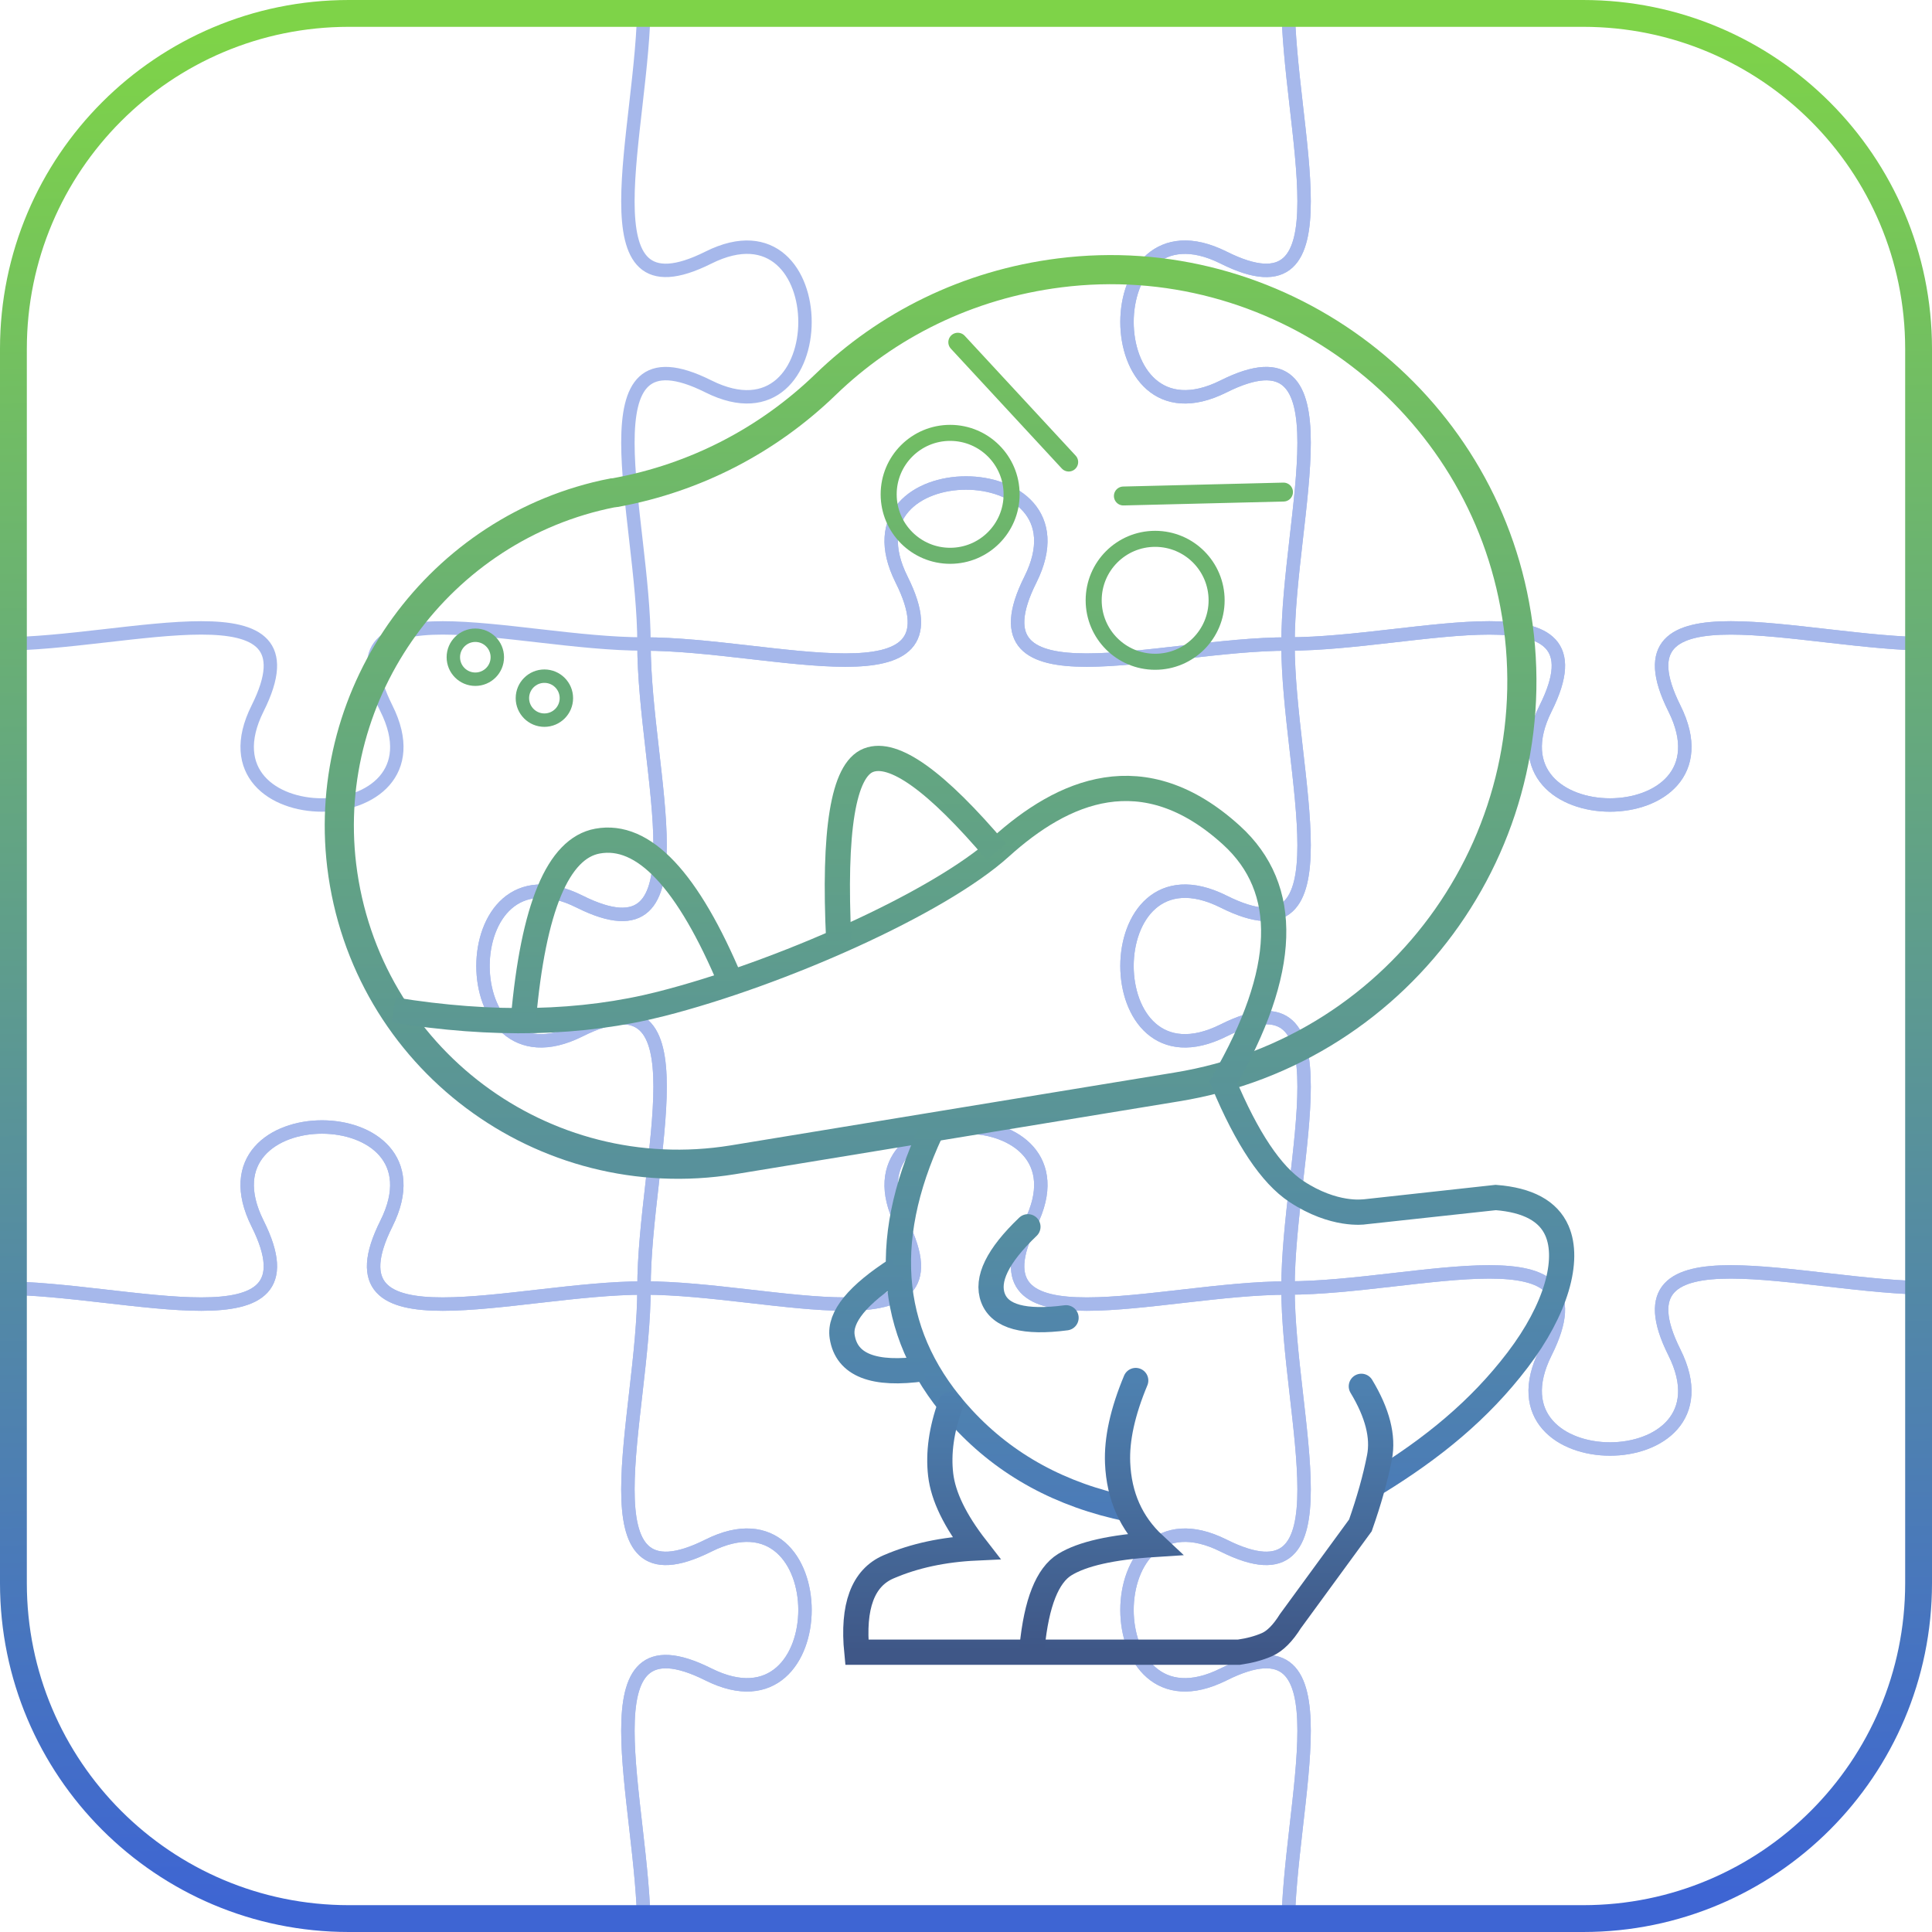
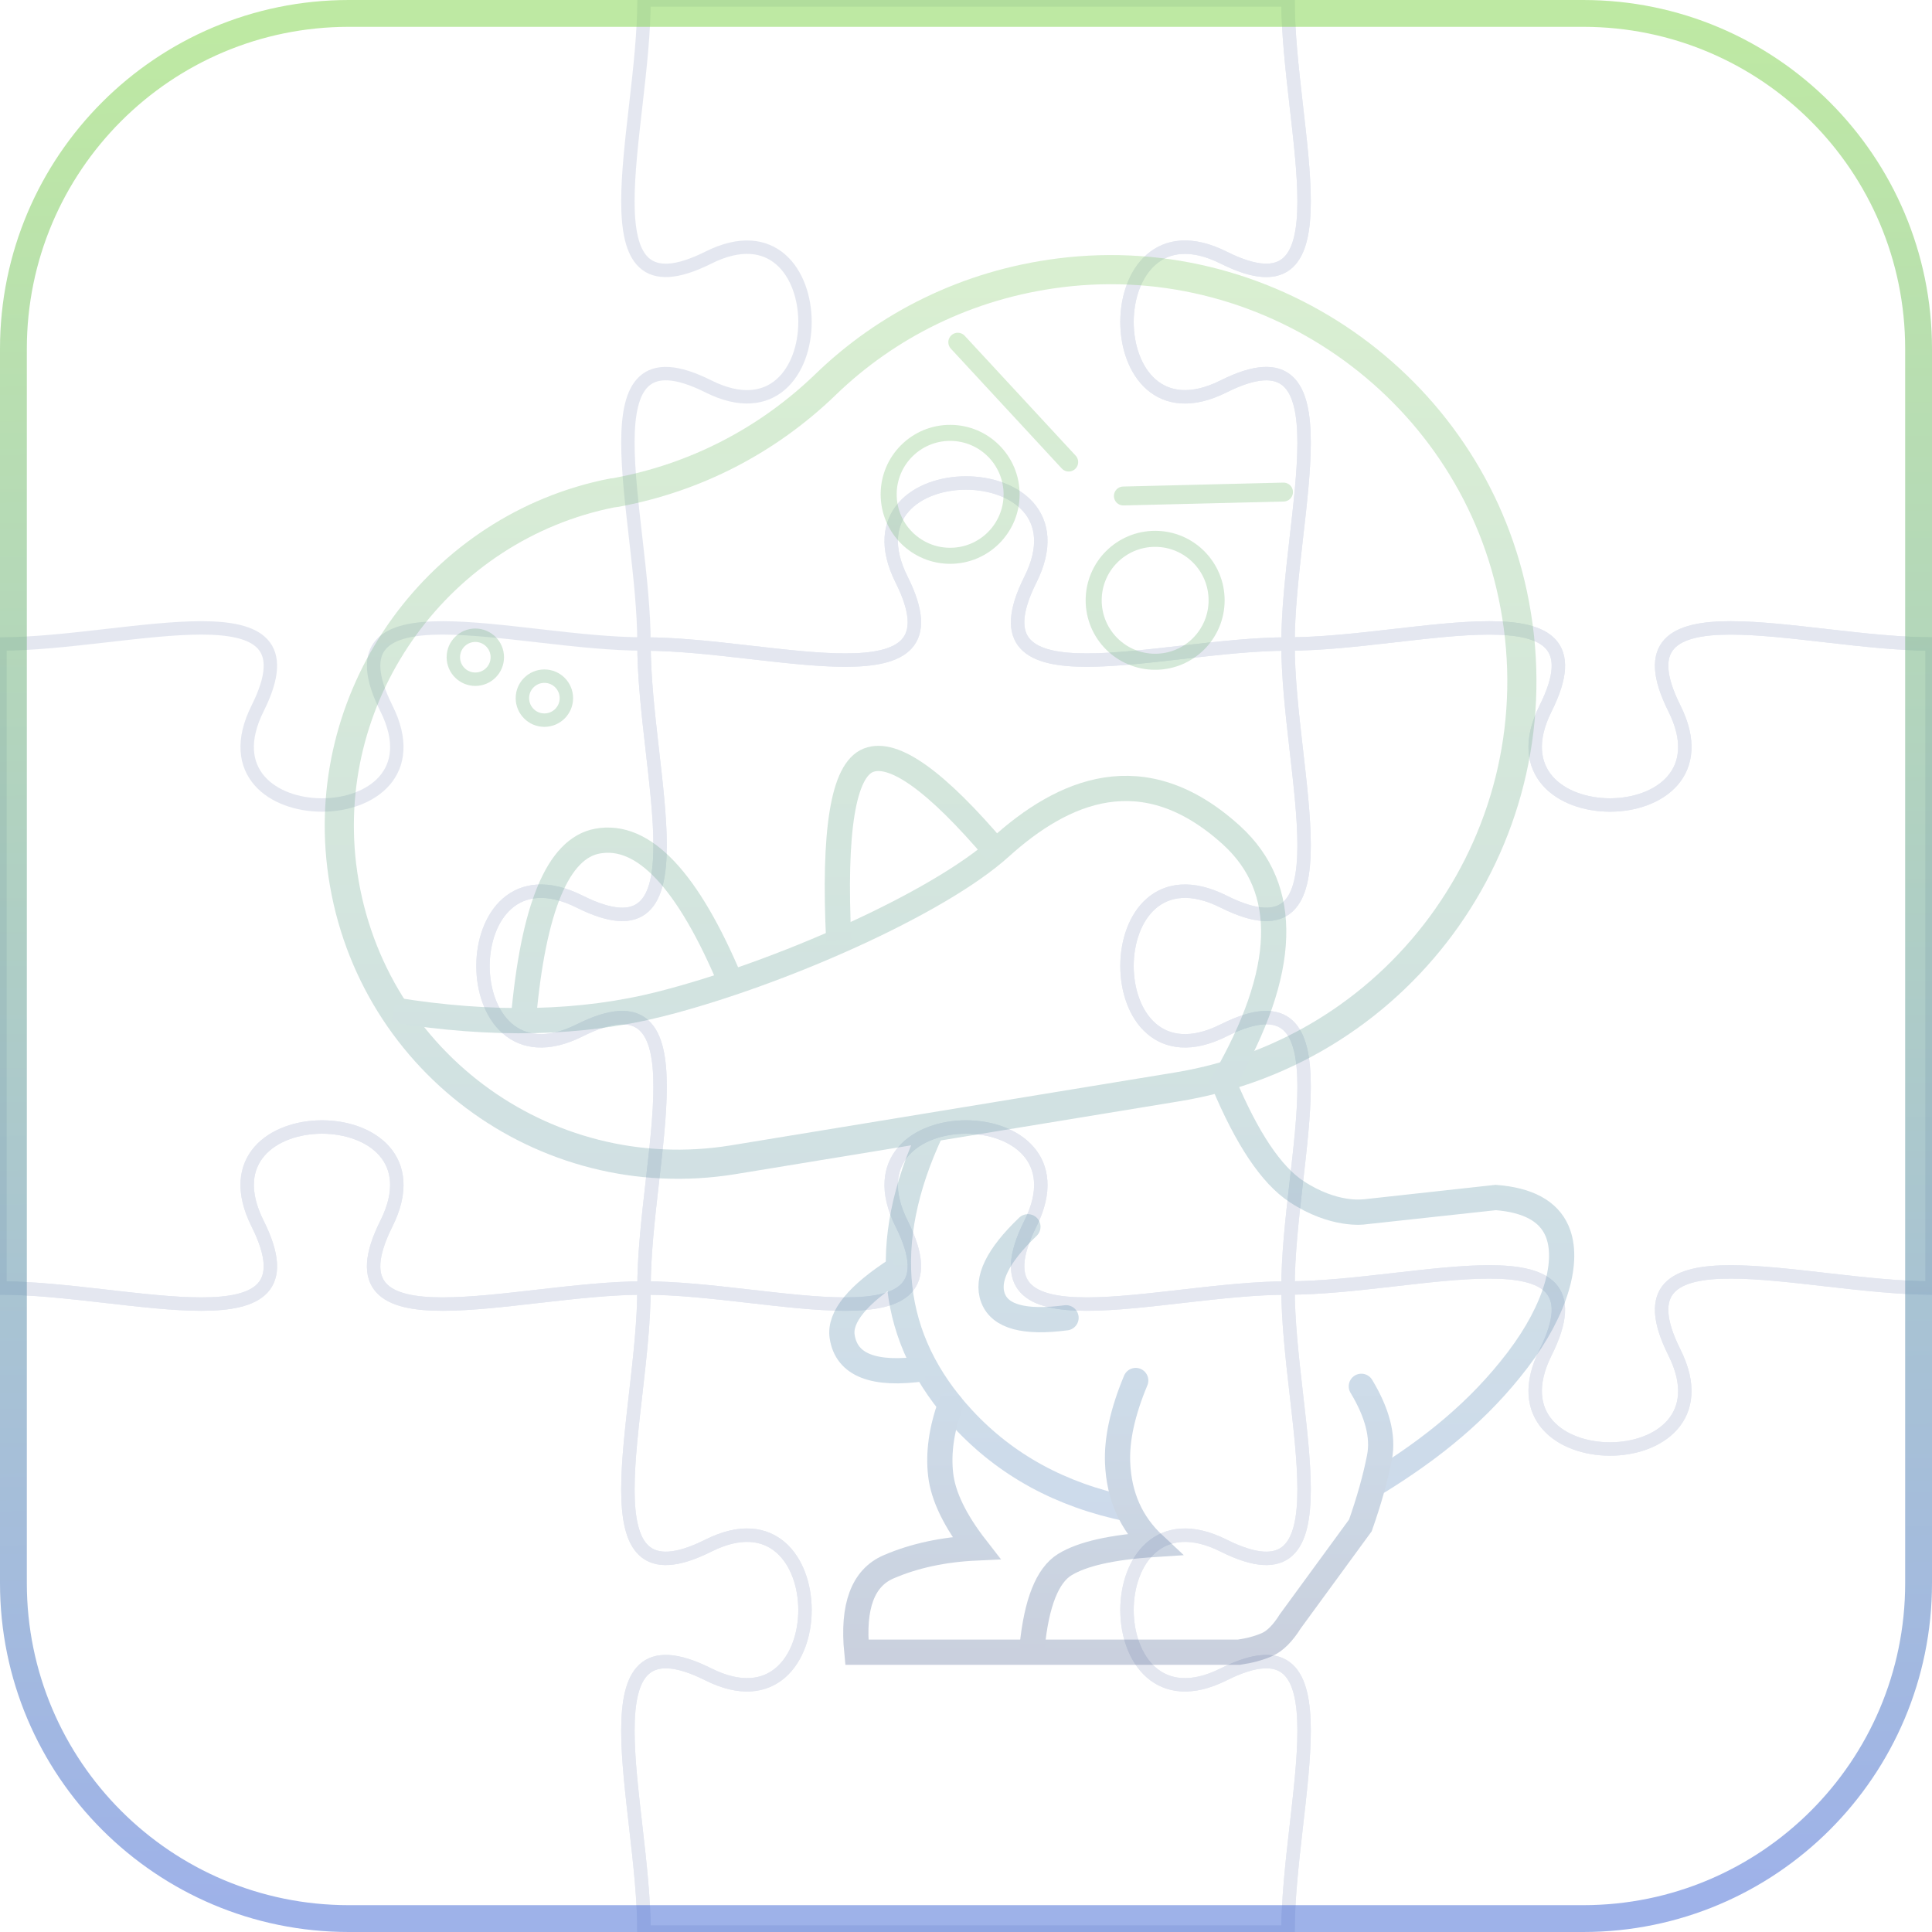
- <svg xmlns="http://www.w3.org/2000/svg" id="eDOBMJd4cVn1" viewBox="0 0 288 288" shape-rendering="geometricPrecision" text-rendering="geometricPrecision" width="288" height="288">
+ <svg xmlns="http://www.w3.org/2000/svg" id="etmRpijM10J1" viewBox="0 0 288 288" shape-rendering="geometricPrecision" text-rendering="geometricPrecision" width="288" height="288">
  <defs>
-     <linearGradient id="eDOBMJd4cVn12-stroke" x1="0.5" y1="0" x2="0.5" y2="1" spreadMethod="pad" gradientUnits="objectBoundingBox" gradientTransform="translate(0 0)">
-       <stop id="eDOBMJd4cVn12-stroke-0" offset="0%" stop-color="#76c559" />
-       <stop id="eDOBMJd4cVn12-stroke-1" offset="100%" stop-color="#58919b" />
+     <linearGradient id="etmRpijM10J12-stroke" x1="0.5" y1="0" x2="0.5" y2="1" spreadMethod="pad" gradientUnits="objectBoundingBox" gradientTransform="translate(0 0)">
+       <stop id="etmRpijM10J12-stroke-0" offset="0%" stop-color="#76c559" />
+       <stop id="etmRpijM10J12-stroke-1" offset="100%" stop-color="#58919b" />
    </linearGradient>
-     <linearGradient id="eDOBMJd4cVn13-stroke" x1="0.5" y1="0" x2="0.5" y2="1" spreadMethod="pad" gradientUnits="objectBoundingBox" gradientTransform="translate(0 0)">
-       <stop id="eDOBMJd4cVn13-stroke-0" offset="0%" stop-color="#64a681" />
-       <stop id="eDOBMJd4cVn13-stroke-1" offset="100%" stop-color="#4b7cb6" />
+     <linearGradient id="etmRpijM10J13-stroke" x1="0.5" y1="0" x2="0.5" y2="1" spreadMethod="pad" gradientUnits="objectBoundingBox" gradientTransform="translate(0 0)">
+       <stop id="etmRpijM10J13-stroke-0" offset="0%" stop-color="#64a681" />
+       <stop id="etmRpijM10J13-stroke-1" offset="100%" stop-color="#4b7cb6" />
    </linearGradient>
-     <linearGradient id="eDOBMJd4cVn14-stroke" x1="0.5" y1="0" x2="0.5" y2="1" spreadMethod="pad" gradientUnits="objectBoundingBox" gradientTransform="translate(0 0)">
-       <stop id="eDOBMJd4cVn14-stroke-0" offset="0%" stop-color="#64a680" />
-       <stop id="eDOBMJd4cVn14-stroke-1" offset="100%" stop-color="#5e9c8d" />
+     <linearGradient id="etmRpijM10J14-stroke" x1="0.5" y1="0" x2="0.5" y2="1" spreadMethod="pad" gradientUnits="objectBoundingBox" gradientTransform="translate(0 0)">
+       <stop id="etmRpijM10J14-stroke-0" offset="0%" stop-color="#64a680" />
+       <stop id="etmRpijM10J14-stroke-1" offset="100%" stop-color="#5e9c8d" />
    </linearGradient>
-     <linearGradient id="eDOBMJd4cVn15-stroke" x1="90.417" y1="124.131" x2="90.417" y2="152.452" spreadMethod="pad" gradientUnits="userSpaceOnUse" gradientTransform="translate(0 0)">
-       <stop id="eDOBMJd4cVn15-stroke-0" offset="0%" stop-color="#63a483" />
-       <stop id="eDOBMJd4cVn15-stroke-1" offset="100%" stop-color="#5c9893" />
+     <linearGradient id="etmRpijM10J15-stroke" x1="90.417" y1="124.131" x2="90.417" y2="152.452" spreadMethod="pad" gradientUnits="userSpaceOnUse" gradientTransform="translate(0 0)">
+       <stop id="etmRpijM10J15-stroke-0" offset="0%" stop-color="#63a483" />
+       <stop id="etmRpijM10J15-stroke-1" offset="100%" stop-color="#5c9893" />
    </linearGradient>
-     <linearGradient id="eDOBMJd4cVn16-stroke" x1="0.5" y1="0" x2="0.5" y2="1" spreadMethod="pad" gradientUnits="objectBoundingBox" gradientTransform="translate(0 0)">
-       <stop id="eDOBMJd4cVn16-stroke-0" offset="0%" stop-color="#599398" />
-       <stop id="eDOBMJd4cVn16-stroke-1" offset="100%" stop-color="#4b7bb8" />
+     <linearGradient id="etmRpijM10J16-stroke" x1="0.5" y1="0" x2="0.5" y2="1" spreadMethod="pad" gradientUnits="objectBoundingBox" gradientTransform="translate(0 0)">
+       <stop id="etmRpijM10J16-stroke-0" offset="0%" stop-color="#599398" />
+       <stop id="etmRpijM10J16-stroke-1" offset="100%" stop-color="#4b7bb8" />
    </linearGradient>
-     <linearGradient id="eDOBMJd4cVn17-stroke" x1="0.5" y1="0" x2="0.5" y2="1" spreadMethod="pad" gradientUnits="objectBoundingBox" gradientTransform="translate(0 0)">
-       <stop id="eDOBMJd4cVn17-stroke-0" offset="0%" stop-color="#4e81b0" />
-       <stop id="eDOBMJd4cVn17-stroke-1" offset="100%" stop-color="#3f5787" />
+     <linearGradient id="etmRpijM10J17-stroke" x1="0.5" y1="0" x2="0.5" y2="1" spreadMethod="pad" gradientUnits="objectBoundingBox" gradientTransform="translate(0 0)">
+       <stop id="etmRpijM10J17-stroke-0" offset="0%" stop-color="#4e81b0" />
+       <stop id="etmRpijM10J17-stroke-1" offset="100%" stop-color="#3f5787" />
    </linearGradient>
-     <linearGradient id="eDOBMJd4cVn18-stroke" x1="0.5" y1="0" x2="0.5" y2="1" spreadMethod="pad" gradientUnits="objectBoundingBox" gradientTransform="translate(0 0)">
-       <stop id="eDOBMJd4cVn18-stroke-0" offset="0%" stop-color="#4e81b0" />
-       <stop id="eDOBMJd4cVn18-stroke-1" offset="100%" stop-color="#3f5787" />
+     <linearGradient id="etmRpijM10J18-stroke" x1="0.5" y1="0" x2="0.5" y2="1" spreadMethod="pad" gradientUnits="objectBoundingBox" gradientTransform="translate(0 0)">
+       <stop id="etmRpijM10J18-stroke-0" offset="0%" stop-color="#4e81b0" />
+       <stop id="etmRpijM10J18-stroke-1" offset="100%" stop-color="#3f5787" />
    </linearGradient>
-     <linearGradient id="eDOBMJd4cVn19-stroke" x1="0.5" y1="0" x2="0.5" y2="1" spreadMethod="pad" gradientUnits="objectBoundingBox" gradientTransform="translate(0 0)">
-       <stop id="eDOBMJd4cVn19-stroke-0" offset="0%" stop-color="#558da0" />
-       <stop id="eDOBMJd4cVn19-stroke-1" offset="100%" stop-color="#5186aa" />
+     <linearGradient id="etmRpijM10J19-stroke" x1="0.5" y1="0" x2="0.5" y2="1" spreadMethod="pad" gradientUnits="objectBoundingBox" gradientTransform="translate(0 0)">
+       <stop id="etmRpijM10J19-stroke-0" offset="0%" stop-color="#558da0" />
+       <stop id="etmRpijM10J19-stroke-1" offset="100%" stop-color="#5186aa" />
    </linearGradient>
-     <linearGradient id="eDOBMJd4cVn20-stroke" x1="0.5" y1="0" x2="0.5" y2="1" spreadMethod="pad" gradientUnits="objectBoundingBox" gradientTransform="translate(0 0)">
-       <stop id="eDOBMJd4cVn20-stroke-0" offset="0%" stop-color="#548aa4" />
-       <stop id="eDOBMJd4cVn20-stroke-1" offset="100%" stop-color="#5084ac" />
+     <linearGradient id="etmRpijM10J20-stroke" x1="0.5" y1="0" x2="0.5" y2="1" spreadMethod="pad" gradientUnits="objectBoundingBox" gradientTransform="translate(0 0)">
+       <stop id="etmRpijM10J20-stroke-0" offset="0%" stop-color="#548aa4" />
+       <stop id="etmRpijM10J20-stroke-1" offset="100%" stop-color="#5084ac" />
    </linearGradient>
-     <linearGradient id="eDOBMJd4cVn23-stroke" x1="0.5" y1="0" x2="0.5" y2="1" spreadMethod="pad" gradientUnits="objectBoundingBox" gradientTransform="translate(0 0)">
-       <stop id="eDOBMJd4cVn23-stroke-0" offset="0%" stop-color="#71bd63" />
-       <stop id="eDOBMJd4cVn23-stroke-1" offset="100%" stop-color="#6cb36f" />
+     <linearGradient id="etmRpijM10J23-stroke" x1="0.5" y1="0" x2="0.5" y2="1" spreadMethod="pad" gradientUnits="objectBoundingBox" gradientTransform="translate(0 0)">
+       <stop id="etmRpijM10J23-stroke-0" offset="0%" stop-color="#71bd63" />
+       <stop id="etmRpijM10J23-stroke-1" offset="100%" stop-color="#6cb36f" />
    </linearGradient>
-     <linearGradient id="eDOBMJd4cVn24-stroke" x1="0.5" y1="0" x2="0.5" y2="1" spreadMethod="pad" gradientUnits="objectBoundingBox" gradientTransform="translate(0 0)">
-       <stop id="eDOBMJd4cVn24-stroke-0" offset="0%" stop-color="#6db56d" />
-       <stop id="eDOBMJd4cVn24-stroke-1" offset="100%" stop-color="#69af75" />
+     <linearGradient id="etmRpijM10J24-stroke" x1="0.5" y1="0" x2="0.5" y2="1" spreadMethod="pad" gradientUnits="objectBoundingBox" gradientTransform="translate(0 0)">
+       <stop id="etmRpijM10J24-stroke-0" offset="0%" stop-color="#6db56d" />
+       <stop id="etmRpijM10J24-stroke-1" offset="100%" stop-color="#69af75" />
    </linearGradient>
-     <linearGradient id="eDOBMJd4cVn25-stroke" x1="0.5" y1="0" x2="0.5" y2="1" spreadMethod="pad" gradientUnits="objectBoundingBox" gradientTransform="translate(0 0)">
-       <stop id="eDOBMJd4cVn25-stroke-0" offset="0%" stop-color="#74c15e" />
-       <stop id="eDOBMJd4cVn25-stroke-1" offset="100%" stop-color="#6fb968" />
+     <linearGradient id="etmRpijM10J25-stroke" x1="0.5" y1="0" x2="0.5" y2="1" spreadMethod="pad" gradientUnits="objectBoundingBox" gradientTransform="translate(0 0)">
+       <stop id="etmRpijM10J25-stroke-0" offset="0%" stop-color="#74c15e" />
+       <stop id="etmRpijM10J25-stroke-1" offset="100%" stop-color="#6fb968" />
    </linearGradient>
-     <linearGradient id="eDOBMJd4cVn27-stroke" x1="0.49" y1="0" x2="0.5" y2="0.999" spreadMethod="pad" gradientUnits="objectBoundingBox" gradientTransform="translate(0 0)">
-       <stop id="eDOBMJd4cVn27-stroke-0" offset="0%" stop-color="#7ed348" />
-       <stop id="eDOBMJd4cVn27-stroke-1" offset="100%" stop-color="#3e65d3" />
+     <linearGradient id="etmRpijM10J27-stroke" x1="0.49" y1="0" x2="0.5" y2="0.999" spreadMethod="pad" gradientUnits="objectBoundingBox" gradientTransform="translate(0 0)">
+       <stop id="etmRpijM10J27-stroke-0" offset="0%" stop-color="#7ed348" />
+       <stop id="etmRpijM10J27-stroke-1" offset="100%" stop-color="#3e65d3" />
    </linearGradient>
  </defs>
-   <g opacity="0.46">
-     <path d="M192,0c0,19.2,9.6,48-9.6,38.4s-19.2,28.8,0,19.2s9.6,19.2,9.6,38.4v0c-19.2,0-48,9.6-38.4-9.6s-28.8-19.2-19.2,0-19.2,9.6-38.4,9.6c0-19.2-9.6-48,9.6-38.4s19.2-28.8,0-19.2-9.6-19.2-9.6-38.4h96Z" fill="none" stroke="#3d65d3" stroke-width="2" stroke-miterlimit="1" />
-     <path d="M192,0c0,19.2,9.6,48-9.6,38.4s-19.2,28.8,0,19.2s9.6,19.2,9.6,38.4c19.2,0,48-9.6,38.4,9.6s28.8,19.2,19.2,0s19.2-9.6,38.4-9.6" fill="none" stroke="#3d65d3" stroke-width="2" stroke-miterlimit="1" />
-     <path d="M0,192c19.2,0,48,9.6,38.4-9.6s28.8-19.2,19.2,0s19.2,9.6,38.4,9.6v0c0-19.2,9.6-48-9.6-38.4s-19.2-28.8,0-19.2s9.6-19.2,9.6-38.4c-19.2,0-48-9.6-38.4,9.6s-28.8,19.2-19.2,0-19.2-9.6-38.4-9.6v96Z" fill="none" stroke="#3d65d3" stroke-width="2" stroke-miterlimit="1" />
-     <path d="M192,96c-19.2,0-48,9.6-38.4-9.6s-28.8-19.2-19.2,0-19.2,9.6-38.4,9.6c0,19.2,9.6,48-9.6,38.4s-19.2,28.8,0,19.2s9.6,19.2,9.6,38.4v0c19.2,0,48,9.6,38.4-9.6s28.8-19.2,19.2,0s19.2,9.6,38.4,9.6v0c0-19.2,9.6-48-9.6-38.4s-19.2-28.8,0-19.2s9.6-19.2,9.6-38.4" fill="none" stroke="#3d65d3" stroke-width="2" stroke-miterlimit="1" />
-     <path d="M288,192c-19.2,0-48-9.6-38.4,9.6s-28.8,19.2-19.2,0-19.2-9.6-38.4-9.6c0-19.2,9.6-48-9.6-38.4s-19.2-28.8,0-19.2s9.6-19.2,9.6-38.4c19.2,0,48-9.6,38.4,9.6s28.8,19.2,19.2,0s19.2-9.6,38.4-9.6v96Z" fill="none" stroke="#3d65d3" stroke-width="2" stroke-miterlimit="1" />
-     <path d="M0,192c19.2,0,48,9.6,38.4-9.6s28.8-19.2,19.2,0s19.2,9.6,38.4,9.6c0,19.2-9.6,48,9.6,38.4s19.2,28.8,0,19.2-9.6,19.2-9.6,38.4" fill="none" stroke="#3d65d3" stroke-width="2" stroke-miterlimit="1" />
-     <path d="M192,288h-96c0-19.2-9.6-48,9.6-38.4s19.2-28.8,0-19.2-9.6-19.2-9.6-38.4c19.2,0,48,9.6,38.4-9.6s28.8-19.2,19.2,0s19.2,9.6,38.4,9.6c0,19.2,9.6,48-9.6,38.4s-19.2,28.8,0,19.2s9.6,19.2,9.6,38.4Z" fill="none" stroke="#3d65d3" stroke-width="2" stroke-miterlimit="1" />
-     <path d="M192,288c0-19.2,9.6-48-9.6-38.4s-19.2-28.8,0-19.2s9.6-19.2,9.6-38.4c19.2,0,48-9.6,38.4,9.6s28.8,19.2,19.2,0s19.2-9.6,38.4-9.6" fill="none" stroke="#3d65d3" stroke-width="2" stroke-miterlimit="1" />
+   <g opacity="0.4">
+     <path d="M192,0c0,19.2,9.6,48-9.6,38.4s-19.2,28.8,0,19.2s9.6,19.2,9.6,38.4v0c-19.2,0-48,9.6-38.4-9.6s-28.8-19.2-19.2,0-19.2,9.6-38.4,9.6c0-19.2-9.6-48,9.6-38.4s19.2-28.8,0-19.2-9.6-19.2-9.6-38.4h96Z" fill="none" stroke="#bcc4da" stroke-width="2" stroke-miterlimit="1" />
+     <path d="M192,0c0,19.2,9.6,48-9.6,38.4s-19.2,28.8,0,19.2s9.6,19.2,9.6,38.4c19.2,0,48-9.6,38.4,9.6s28.8,19.2,19.2,0s19.2-9.6,38.4-9.6" fill="none" stroke="#bcc4da" stroke-width="2" stroke-miterlimit="1" />
+     <path d="M0,192c19.2,0,48,9.6,38.4-9.6s28.8-19.2,19.2,0s19.2,9.6,38.4,9.6v0c0-19.2,9.6-48-9.6-38.4s-19.2-28.8,0-19.2s9.6-19.2,9.6-38.4c-19.2,0-48-9.6-38.4,9.6s-28.8,19.2-19.2,0-19.2-9.6-38.4-9.6v96Z" fill="none" stroke="#bcc4da" stroke-width="2" stroke-miterlimit="1" />
+     <path d="M192,96c-19.2,0-48,9.6-38.4-9.6s-28.8-19.2-19.2,0-19.2,9.6-38.4,9.6c0,19.2,9.6,48-9.6,38.4s-19.2,28.8,0,19.2s9.6,19.2,9.6,38.4v0c19.2,0,48,9.6,38.4-9.6s28.8-19.2,19.2,0s19.2,9.6,38.4,9.6v0c0-19.2,9.6-48-9.6-38.4s-19.2-28.8,0-19.2s9.6-19.2,9.6-38.4" fill="none" stroke="#bcc4da" stroke-width="2" stroke-miterlimit="1" />
+     <path d="M288,192c-19.2,0-48-9.6-38.4,9.6s-28.8,19.2-19.2,0-19.2-9.6-38.4-9.6c0-19.2,9.6-48-9.6-38.4s-19.2-28.8,0-19.2s9.6-19.2,9.6-38.4c19.2,0,48-9.6,38.4,9.6s28.8,19.2,19.2,0s19.2-9.6,38.4-9.6v96Z" fill="none" stroke="#bcc4da" stroke-width="2" stroke-miterlimit="1" />
+     <path d="M0,192c19.2,0,48,9.6,38.4-9.6s28.8-19.2,19.2,0s19.2,9.6,38.4,9.6c0,19.2-9.6,48,9.6,38.4s19.2,28.8,0,19.2-9.6,19.2-9.6,38.4" fill="none" stroke="#bcc4da" stroke-width="2" stroke-miterlimit="1" />
+     <path d="M192,288h-96c0-19.2-9.6-48,9.6-38.4s19.2-28.8,0-19.2-9.6-19.2-9.6-38.4c19.2,0,48,9.6,38.4-9.6s28.8-19.2,19.2,0s19.2,9.6,38.4,9.6c0,19.2,9.6,48-9.6,38.4s-19.2,28.8,0,19.2s9.6,19.2,9.6,38.4Z" fill="none" stroke="#bcc4da" stroke-width="2" stroke-miterlimit="1" />
+     <path d="M192,288c0-19.2,9.6-48-9.6-38.4s-19.2-28.8,0-19.2s9.6-19.2,9.6-38.4c19.2,0,48-9.6,38.4,9.6s28.8,19.2,19.2,0s19.2-9.6,38.4-9.6" fill="none" stroke="#bcc4da" stroke-width="2" stroke-miterlimit="1" />
  </g>
-   <g transform="matrix(.94 0 0 0.94 8.501194 8.59445)">
-     <path d="M405.5,143.9c8.8,46.9-22.7,91.7-69.6,99.3l-91.4,15c-39,6.3-75.7-20.9-80.5-60.6-4.3-36,20.2-69.7,55.7-76.7.3,0,.6-.1.8-.1c16.3-3,31.2-10.7,43.1-22.2c12.6-12.2,29.2-20.6,48.2-23c44.2-5.6,85.6,24.6,93.7,68.3Z" transform="matrix(.770287 0 0 0.770289-81.18658-24.10177)" fill="none" stroke="url(#eDOBMJd4cVn12-stroke)" stroke-width="6" />
-     <path d="M209.358,225.915c8.743-5.39,16.169-11.378,22.278-19.403s8.264-15.81,6.228-20.481q-2.036-4.671-9.702-5.27-20.721,2.276-20.84,2.276c-.12,0-4.791.719-10.78-3.234q-5.989-3.952-11.576-17.316q15.292-26.443,1.274-39.186c-14.018-12.743-26.761-7.009-36.637,1.912s-35.044,20.071-53.841,24.85q-18.796,4.779-42.372.956" transform="translate(.000003 0.000001)" fill="none" stroke="url(#eDOBMJd4cVn13-stroke)" stroke-width="4" />
-     <path d="M123.971,140.057q-1.282-26.288,4.702-28.638t20.303,14.533" transform="translate(.000001 0)" fill="none" stroke="url(#eDOBMJd4cVn14-stroke)" stroke-width="4" />
-     <path d="M73.961,152.452q2.351-26.501,11.755-28.211q10.928-1.987,21.158,22.441" transform="translate(.000001 0.000002)" fill="none" stroke="url(#eDOBMJd4cVn15-stroke)" stroke-width="4" />
-     <path d="M138.589,170.3q-12.423,26.643,5.06,45.544q10.207,11.034,26.271,14.324" fill="none" stroke="url(#eDOBMJd4cVn16-stroke)" stroke-width="4" />
-     <path d="M206.843,210.704q3.833,6.348,2.875,11.259t-3.025,10.794L195.585,247.954q-1.797,2.875-3.713,3.713t-4.432,1.198h-60.605q-1.078-10.899,5.03-13.534t13.894-2.994q-5.03-6.468-5.629-11.618t1.557-11.139" transform="translate(.000004 0.000002)" fill="none" stroke="url(#eDOBMJd4cVn17-stroke)" stroke-width="4" stroke-linecap="round" />
-     <path d="M171.062,209.961q-3.112,7.446-2.871,13.081.336,7.88,5.743,12.921-9.97.639-14.118,3.192t-5.184,13.08" transform="translate(0-.178043)" fill="none" stroke="url(#eDOBMJd4cVn18-stroke)" stroke-width="4" stroke-linecap="round" />
-     <path d="M153.966,185.402q-7.217,6.892-5.527,11.314t11.574,3.121" transform="translate(.000001 0.000002)" fill="none" stroke="url(#eDOBMJd4cVn19-stroke)" stroke-width="4" stroke-linecap="round" />
-     <path d="M133.354,192.099q-9.493,6.078-8.778,10.728q1.04,6.762,12.939,5.072" transform="translate(-.06502 0.000001)" fill="none" stroke="url(#eDOBMJd4cVn20-stroke)" stroke-width="4" />
+   <g transform="matrix(.94 0 0 0.94 8.501194 8.59445)" opacity="0.28">
+     <path d="M405.5,143.9c8.8,46.9-22.7,91.7-69.6,99.3l-91.4,15c-39,6.3-75.7-20.9-80.5-60.6-4.3-36,20.2-69.7,55.7-76.7.3,0,.6-.1.8-.1c16.3-3,31.2-10.7,43.1-22.2c12.6-12.2,29.2-20.6,48.2-23c44.2-5.6,85.6,24.6,93.7,68.3Z" transform="matrix(.770287 0 0 0.770289-81.18658-24.10177)" fill="none" stroke="url(#etmRpijM10J12-stroke)" stroke-width="6" />
+     <path d="M209.358,225.915c8.743-5.39,16.169-11.378,22.278-19.403s8.264-15.81,6.228-20.481q-2.036-4.671-9.702-5.27-20.721,2.276-20.84,2.276c-.12,0-4.791.719-10.78-3.234q-5.989-3.952-11.576-17.316q15.292-26.443,1.274-39.186c-14.018-12.743-26.761-7.009-36.637,1.912s-35.044,20.071-53.841,24.85q-18.796,4.779-42.372.956" transform="translate(.000003 0.000001)" fill="none" stroke="url(#etmRpijM10J13-stroke)" stroke-width="4" />
+     <path d="M123.971,140.057q-1.282-26.288,4.702-28.638t20.303,14.533" transform="translate(.000001 0)" fill="none" stroke="url(#etmRpijM10J14-stroke)" stroke-width="4" />
+     <path d="M73.961,152.452q2.351-26.501,11.755-28.211q10.928-1.987,21.158,22.441" transform="translate(.000001 0.000002)" fill="none" stroke="url(#etmRpijM10J15-stroke)" stroke-width="4" />
+     <path d="M138.589,170.3q-12.423,26.643,5.06,45.544q10.207,11.034,26.271,14.324" fill="none" stroke="url(#etmRpijM10J16-stroke)" stroke-width="4" />
+     <path d="M206.843,210.704q3.833,6.348,2.875,11.259t-3.025,10.794L195.585,247.954q-1.797,2.875-3.713,3.713t-4.432,1.198h-60.605q-1.078-10.899,5.03-13.534t13.894-2.994q-5.03-6.468-5.629-11.618t1.557-11.139" transform="translate(.000004 0.000002)" fill="none" stroke="url(#etmRpijM10J17-stroke)" stroke-width="4" stroke-linecap="round" />
+     <path d="M171.062,209.961q-3.112,7.446-2.871,13.081.336,7.88,5.743,12.921-9.97.639-14.118,3.192t-5.184,13.08" transform="translate(0-.178043)" fill="none" stroke="url(#etmRpijM10J18-stroke)" stroke-width="4" stroke-linecap="round" />
+     <path d="M153.966,185.402q-7.217,6.892-5.527,11.314t11.574,3.121" transform="translate(.000001 0.000002)" fill="none" stroke="url(#etmRpijM10J19-stroke)" stroke-width="4" stroke-linecap="round" />
+     <path d="M133.354,192.099q-9.493,6.078-8.778,10.728q1.04,6.762,12.939,5.072" transform="translate(-.06502 0.000001)" fill="none" stroke="url(#etmRpijM10J20-stroke)" stroke-width="4" />
    <ellipse rx="4.918" ry="4.918" transform="matrix(.709056 0 0 0.709056 66.3352 95.08215)" fill="none" stroke="#69ae76" stroke-width="3" />
    <ellipse rx="4.918" ry="4.918" transform="matrix(.709056 0 0 0.709056 77.28763 101.5725)" fill="none" stroke="#67ab79" stroke-width="3" />
-     <ellipse rx="11.499" ry="11.499" transform="matrix(.847687 0 0 0.847687 141.6321 69.25008)" fill="none" stroke="url(#eDOBMJd4cVn23-stroke)" stroke-width="3" />
-     <ellipse rx="11.499" ry="11.499" transform="matrix(.847687 0 0 0.847687 174.1429 86.05517)" fill="none" stroke="url(#eDOBMJd4cVn24-stroke)" stroke-width="3" />
-     <path d="M142.845,45.127L160.435,64.131" fill="none" stroke="url(#eDOBMJd4cVn25-stroke)" stroke-width="3" stroke-linecap="round" />
+     <ellipse rx="11.499" ry="11.499" transform="matrix(.847687 0 0 0.847687 141.6321 69.25008)" fill="none" stroke="url(#etmRpijM10J23-stroke)" stroke-width="3" />
+     <ellipse rx="11.499" ry="11.499" transform="matrix(.847687 0 0 0.847687 174.1429 86.05517)" fill="none" stroke="url(#etmRpijM10J24-stroke)" stroke-width="3" />
+     <path d="M142.845,45.127L160.435,64.131" fill="none" stroke="url(#etmRpijM10J25-stroke)" stroke-width="3" stroke-linecap="round" />
    <path d="M169.104,69.513l25.394-.622" transform="translate(.000001 0)" fill="none" stroke="#6eb86a" stroke-width="3" stroke-linecap="round" />
  </g>
-   <rect width="284" height="284" rx="50" ry="50" transform="translate(1.999999 2)" fill="none" stroke="url(#eDOBMJd4cVn27-stroke)" stroke-width="4" />
+   <rect width="284" height="284" rx="50" ry="50" transform="translate(1.999999 2)" opacity="0.5" fill="none" stroke="url(#etmRpijM10J27-stroke)" stroke-width="4" />
</svg>
